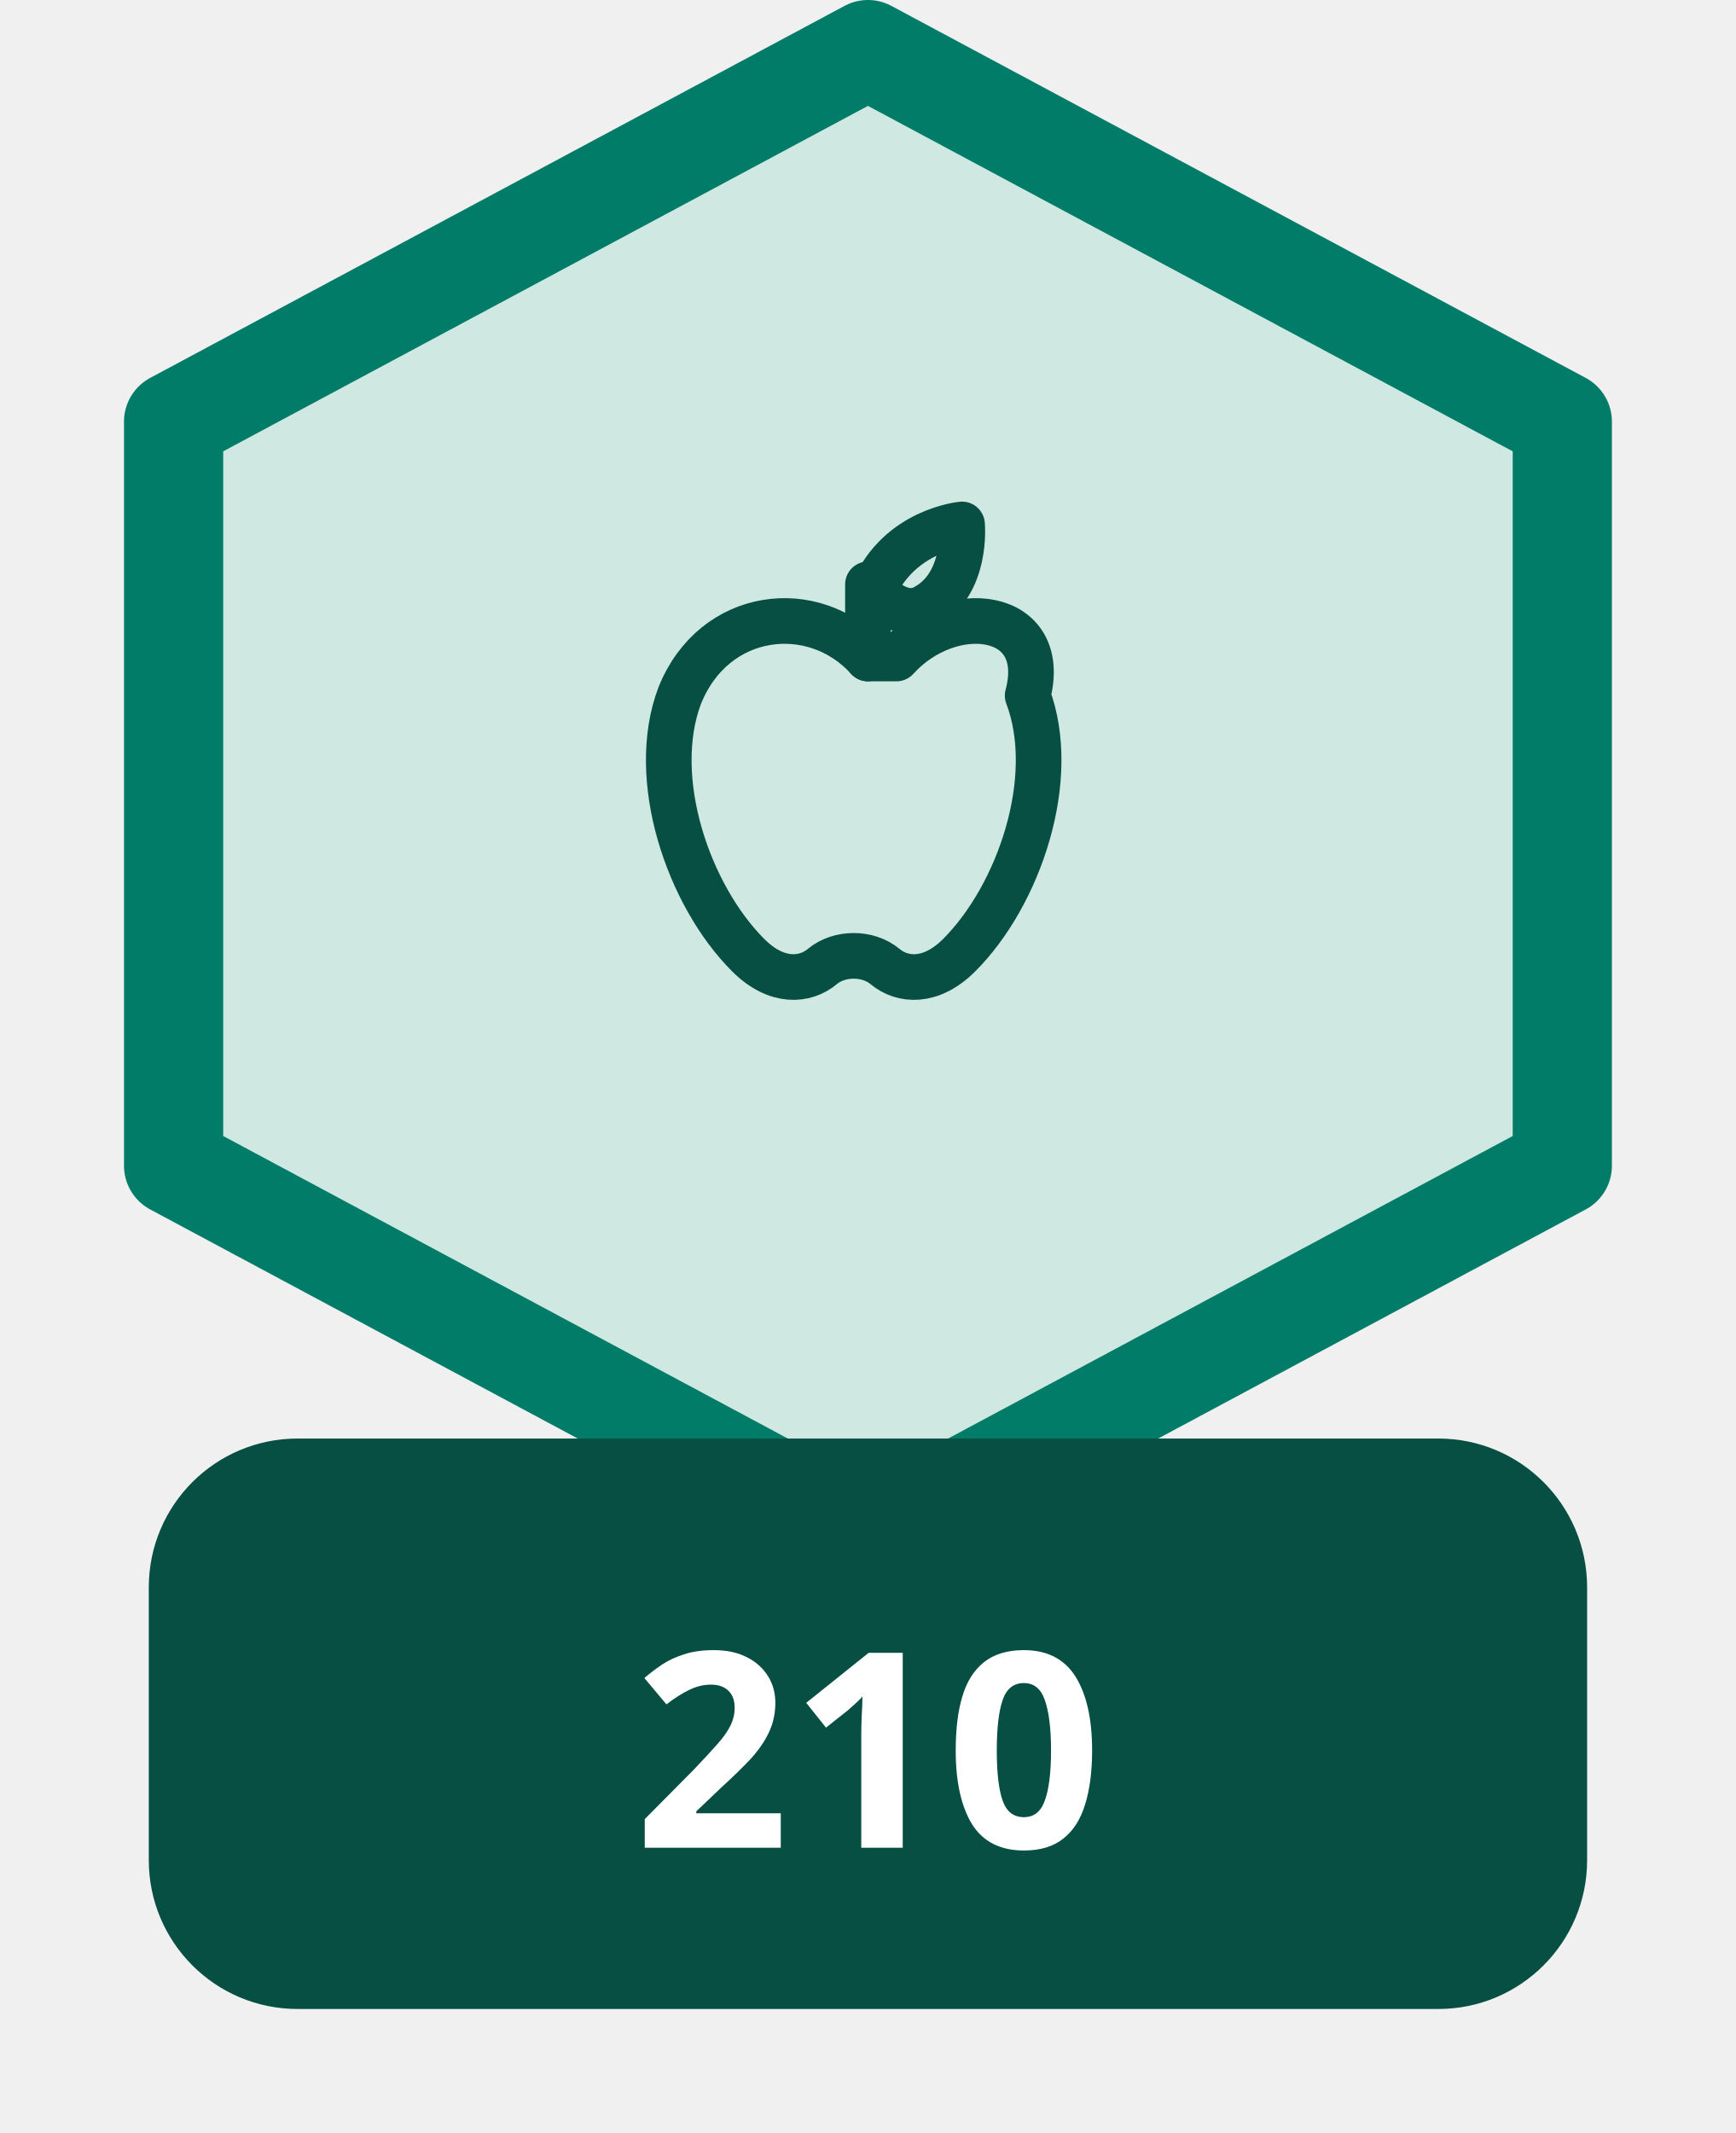
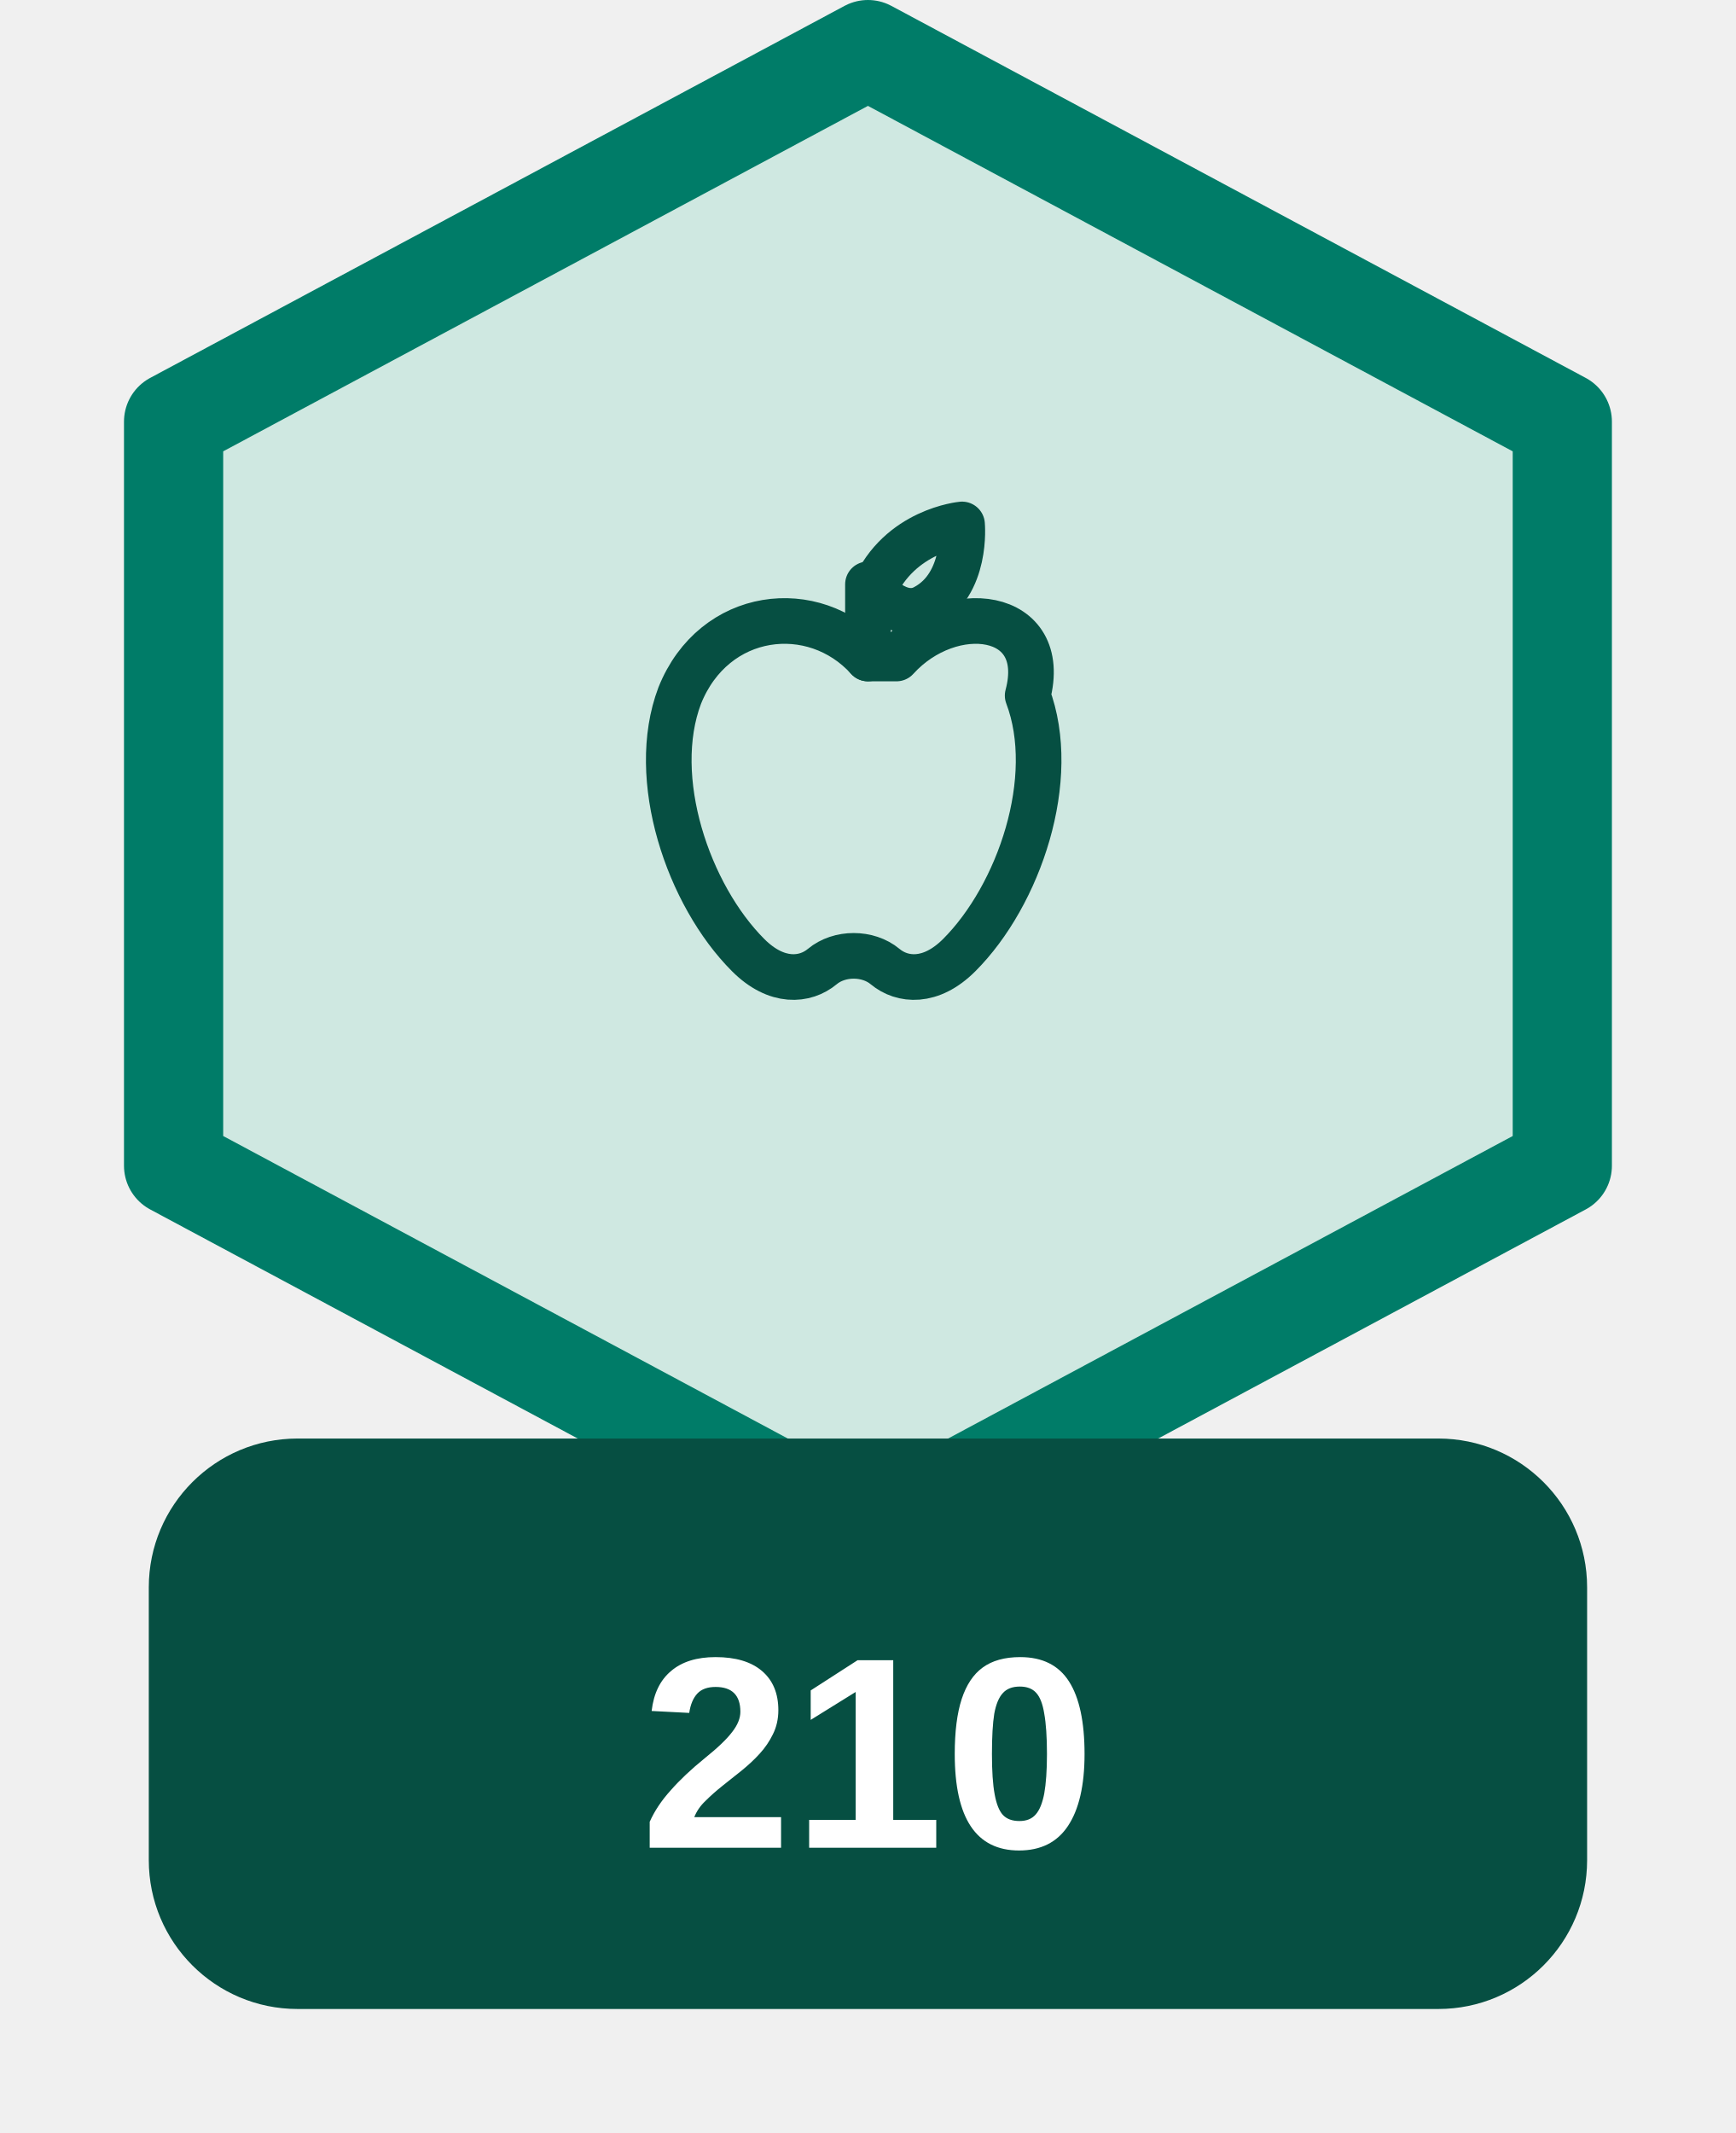
<svg xmlns="http://www.w3.org/2000/svg" viewBox="0 0 70 86" width="70" height="86">
  <polygon points="35,2 63,17 63,47 35,62 7,47 7,17" fill="#CFE8E1" stroke="#007C68" stroke-width="4" stroke-linejoin="round" />
  <g transform="translate(21.20,16.20) scale(1.15)" fill="none" stroke="#064F42" stroke-width="1.6" stroke-linecap="round" stroke-linejoin="round">
    <path d="M12 9c-1.9-2.1-5.4-1.7-6.6 1.3-1.1 2.9.3 7 2.4 9.1 1 1 2 .9 2.6.4.6-.5 1.6-.5 2.2 0 .6.5 1.6.6 2.6-.4 2.1-2.1 3.5-6.2 2.4-9.1C18.4 7.3 14.9 6.9 13 9z" />
    <path d="M12 9V6.4" />
    <path d="M12.2 6.6c.9-2.1 3.1-2.3 3.1-2.3s.2 2.1-1.3 2.9c-.9.5-1.8-.6-1.8-.6z" />
  </g>
  <rect x="6" y="58" width="58" height="23" rx="6" fill="#064F42" />
-   <text x="35" y="74.5" text-anchor="middle" font-family="sans-serif" font-size="11" font-weight="bold" fill="#FFFFFF">210</text>
+   <text x="35" y="74.5" text-anchor="middle" font-family="Arial" font-size="11" font-weight="bold" fill="#FFFFFF">210</text>
</svg>
